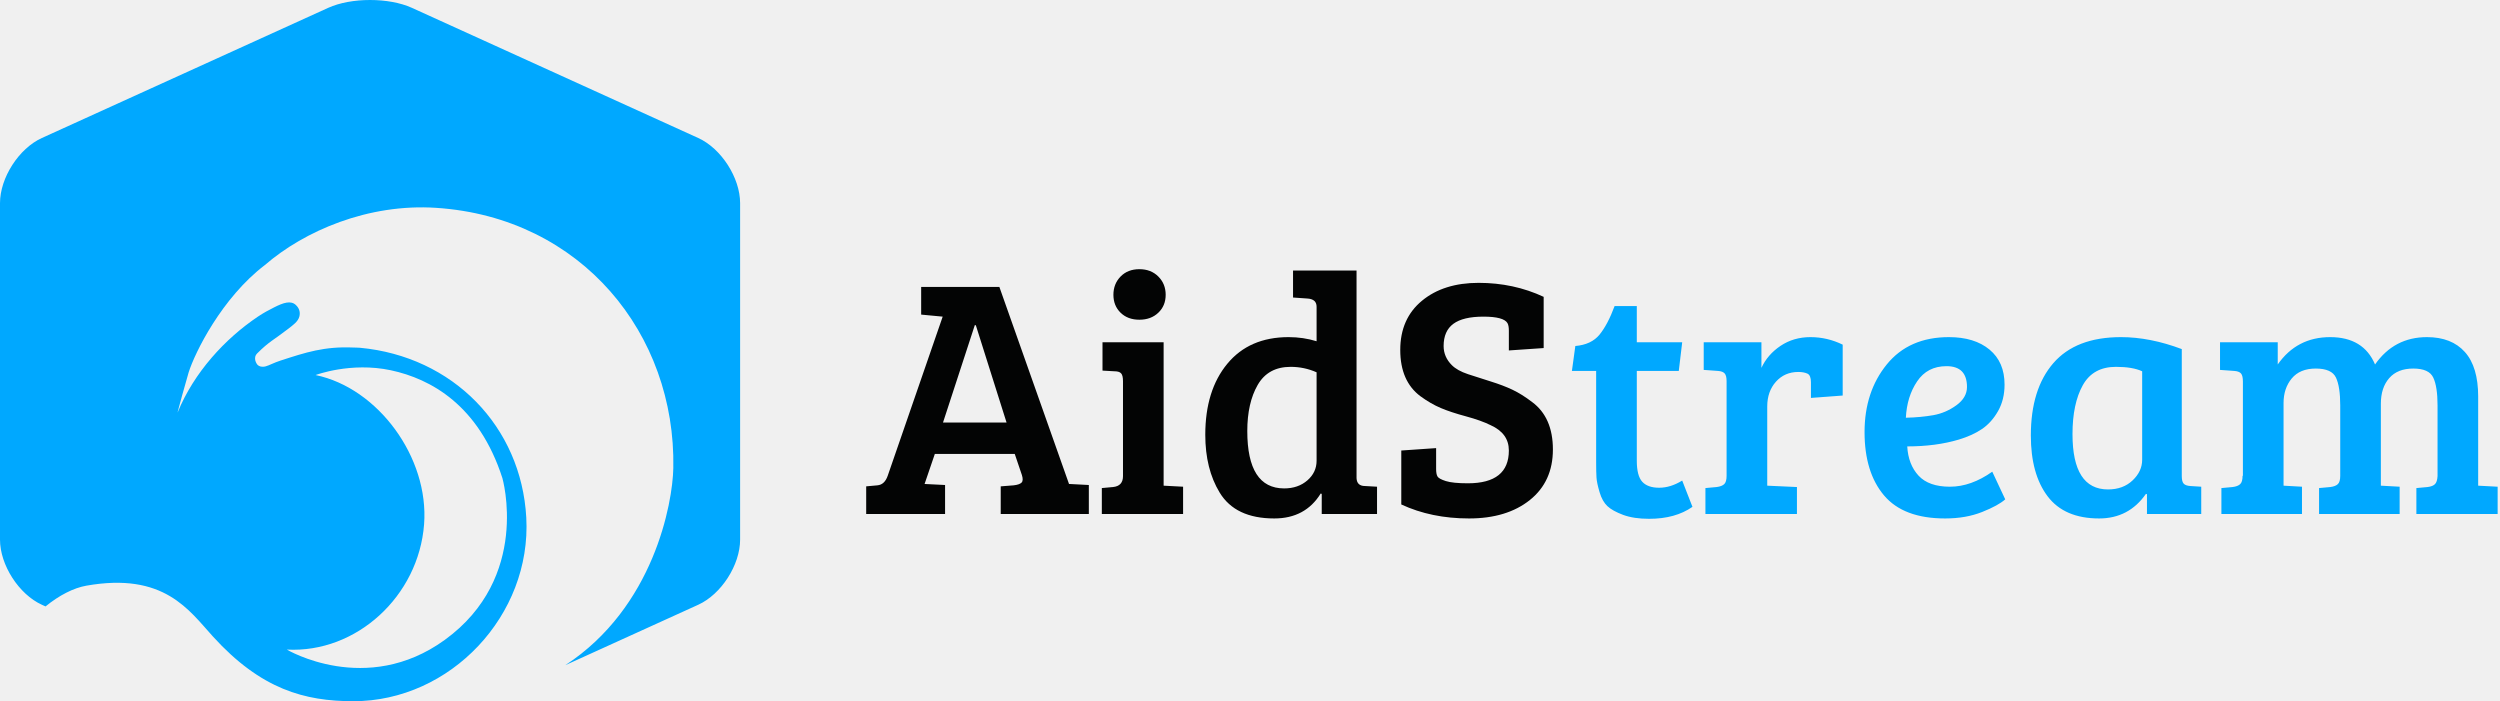
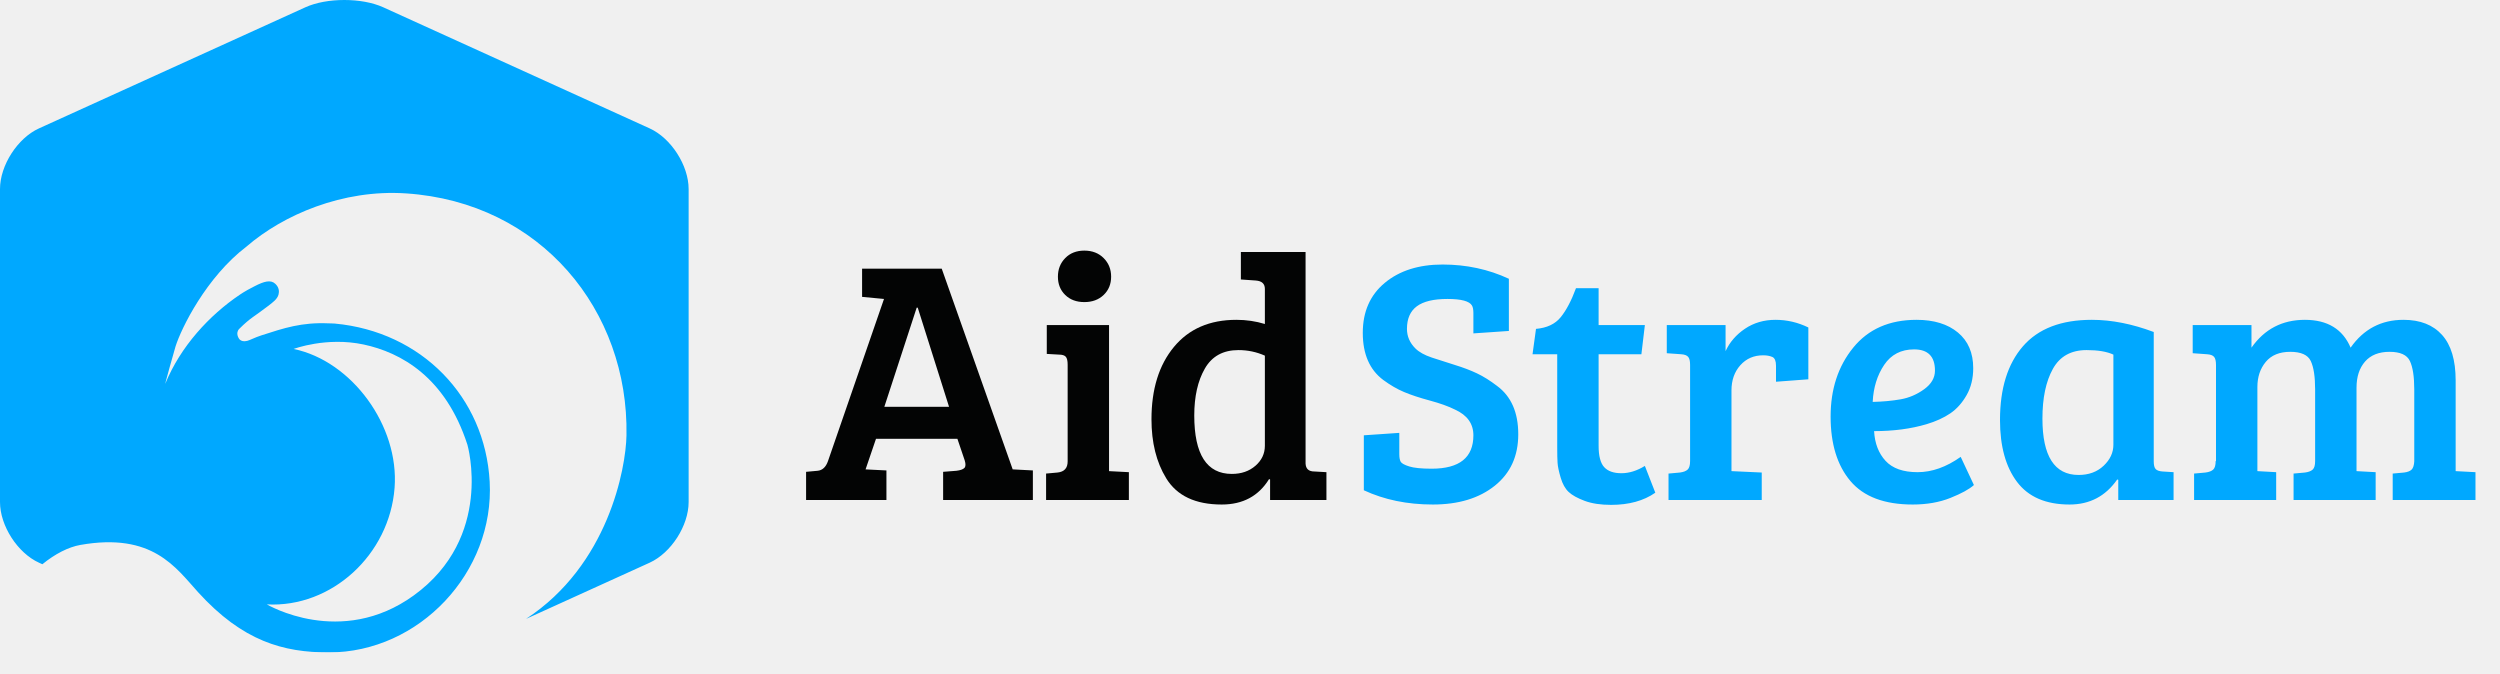
- <svg xmlns="http://www.w3.org/2000/svg" xmlns:xlink="http://www.w3.org/1999/xlink" width="107px" height="30px" viewBox="0 0 107 30" version="1.1">
+ <svg xmlns="http://www.w3.org/2000/svg" xmlns:xlink="http://www.w3.org/1999/xlink" width="115px" height="31px" viewBox="0 0 115 31" version="1.1">
  <defs>
-     <path id="path-1" d="M0,0.001 L106.954,0.001 L106.954,30.013 L0,30.013" />
+     <polyline id="path-1" points="0 0.001 106.954 0.001 106.954 30.013 0 30.013" />
  </defs>
-   <g id="Add-activity" stroke="none" stroke-width="1" fill="none" fill-rule="evenodd">
-     <g id="Activity-Detail---1" transform="translate(-16, -16)">
-       <g id="Group-3-+-AidS-+-tream" transform="translate(16, 16)">
-         <g id="Group-3">
-           <mask id="mask-2" fill="white">
-             <use xlink:href="#path-1" />
-           </mask>
-           <g id="Clip-2" />
-           <path d="M18.151,22.44 C18.369,19.585 16.183,16.607 13.507,16.052 C13.507,16.052 15.014,15.481 16.731,15.848 C18.436,16.214 20.494,17.337 21.502,20.461 C21.502,20.461 22.731,24.713 19.033,27.39 C15.671,29.824 12.275,27.802 12.275,27.802 C15.25,27.963 17.916,25.521 18.151,22.44 M1.949,25.955 C2.535,25.477 3.146,25.165 3.696,25.067 C7.022,24.479 8.089,26.117 9.114,27.243 C11.173,29.507 13.042,30.011 15.122,30.012 C19.286,30.014 22.754,26.322 22.525,22.154 C22.311,18.249 19.38,15.254 15.402,14.884 C15.301,14.875 15.217,14.879 15.117,14.874 C13.882,14.82 13.081,15.084 12.017,15.429 C11.711,15.528 11.516,15.642 11.371,15.68 C11.197,15.724 11.101,15.678 11.04,15.631 C10.984,15.588 10.81,15.322 11.01,15.123 C11.525,14.609 11.705,14.561 12.324,14.082 C12.55,13.908 12.755,13.763 12.812,13.55 C12.849,13.411 12.842,13.223 12.664,13.055 C12.448,12.851 12.138,12.949 11.723,13.16 C11.52,13.264 11.292,13.381 11.042,13.549 C9.624,14.501 8.302,15.944 7.605,17.647 C7.565,17.744 8.015,16.125 8.074,15.938 C8.341,15.091 9.491,12.749 11.339,11.342 C13.024,9.887 15.755,8.702 18.675,8.896 C24.893,9.309 28.925,14.297 28.818,20.029 C28.79,21.546 27.98,25.996 24.197,28.469 L29.884,25.884 C30.87,25.436 31.677,24.181 31.677,23.095 L31.677,8.695 C31.677,7.609 30.87,6.354 29.884,5.906 L17.631,0.336 C16.645,-0.112 15.032,-0.112 14.046,0.336 L1.793,5.906 C0.807,6.354 0,7.609 0,8.695 L0,23.095 C0,24.181 0.807,25.436 1.793,25.884" id="Fill-1" fill="#00A8FF" mask="url(#mask-2)" />
-         </g>
-         <path d="M37.994,20.363 L40.347,13.552 L39.426,13.465 L39.426,12.281 L42.773,12.281 L45.754,20.714 L45.769,20.714 L46.602,20.758 L46.602,22 L42.831,22 L42.831,20.816 L43.387,20.772 C43.552,20.753 43.664,20.714 43.723,20.655 C43.781,20.597 43.786,20.49 43.738,20.334 L43.431,19.428 L40.011,19.428 L39.572,20.714 L40.449,20.758 L40.449,22 L37.073,22 L37.073,20.816 L37.555,20.772 C37.76,20.753 37.906,20.616 37.994,20.363 L37.994,20.363 Z M41.721,13.918 L40.361,18.083 L43.08,18.083 L41.765,13.918 L41.721,13.918 Z M49.803,14.649 L49.803,20.787 L50.636,20.831 L50.636,22 L47.158,22 L47.158,20.889 L47.64,20.845 C47.922,20.816 48.064,20.66 48.064,20.378 L48.064,16.315 C48.064,16.149 48.037,16.037 47.983,15.979 C47.93,15.92 47.835,15.891 47.698,15.891 L47.187,15.862 L47.187,14.649 L49.803,14.649 Z M47.654,12.617 C47.654,12.305 47.757,12.045 47.961,11.835 C48.166,11.626 48.434,11.521 48.765,11.521 C49.096,11.521 49.367,11.626 49.576,11.835 C49.786,12.045 49.891,12.305 49.891,12.617 C49.891,12.929 49.786,13.185 49.576,13.384 C49.367,13.584 49.096,13.684 48.765,13.684 C48.434,13.684 48.166,13.584 47.961,13.384 C47.757,13.185 47.654,12.929 47.654,12.617 L47.654,12.617 Z M55.152,14.429 C55.571,14.429 55.97,14.488 56.35,14.605 L56.35,13.129 C56.35,12.914 56.224,12.797 55.97,12.778 L55.342,12.734 L55.342,11.579 L58.06,11.579 L58.06,20.465 C58.07,20.69 58.192,20.802 58.426,20.802 L58.937,20.831 L58.937,22 L56.57,22 L56.57,21.138 L56.526,21.123 C56.087,21.834 55.425,22.19 54.538,22.19 C53.427,22.19 52.648,21.82 52.2,21.079 C51.791,20.407 51.586,19.584 51.586,18.609 C51.586,17.343 51.9,16.329 52.529,15.569 C53.157,14.809 54.031,14.429 55.152,14.429 L55.152,14.429 Z M56.35,19.72 L56.35,15.935 C56,15.779 55.629,15.701 55.24,15.701 C54.597,15.701 54.126,15.959 53.829,16.475 C53.532,16.992 53.384,17.65 53.384,18.449 C53.384,20.085 53.91,20.904 54.962,20.904 C55.361,20.904 55.693,20.789 55.956,20.56 C56.219,20.331 56.35,20.051 56.35,19.72 L56.35,19.72 Z M62.825,20.685 C63.994,20.685 64.579,20.217 64.579,19.282 C64.579,18.794 64.321,18.434 63.804,18.2 C63.531,18.064 63.178,17.937 62.745,17.82 C62.311,17.703 61.95,17.584 61.663,17.462 C61.376,17.34 61.086,17.172 60.793,16.958 C60.219,16.529 59.931,15.869 59.931,14.977 C59.931,14.086 60.24,13.384 60.859,12.873 C61.478,12.361 62.287,12.106 63.285,12.106 C64.284,12.106 65.212,12.305 66.069,12.705 L66.069,14.897 L64.579,14.999 L64.579,14.152 C64.579,14.006 64.559,13.898 64.52,13.83 C64.413,13.645 64.07,13.552 63.49,13.552 C62.91,13.552 62.481,13.655 62.204,13.859 C61.926,14.064 61.787,14.381 61.787,14.809 C61.787,15.121 61.904,15.394 62.138,15.628 C62.294,15.784 62.525,15.913 62.832,16.015 C63.139,16.117 63.466,16.222 63.811,16.329 C64.157,16.437 64.464,16.553 64.732,16.68 C65,16.807 65.28,16.982 65.573,17.206 C66.167,17.645 66.464,18.322 66.464,19.238 C66.464,20.154 66.135,20.875 65.478,21.401 C64.82,21.927 63.953,22.19 62.876,22.19 C61.799,22.19 60.832,21.99 59.975,21.591 L59.975,19.282 L61.466,19.179 L61.466,20.071 C61.466,20.217 61.485,20.324 61.524,20.392 C61.563,20.461 61.683,20.526 61.882,20.59 C62.082,20.653 62.396,20.685 62.825,20.685 L62.825,20.685 Z" id="AidS" fill="#030404" />
-         <path d="M69.105,13.099 L70.055,13.099 L70.055,14.649 L71.998,14.649 L71.852,15.876 L70.055,15.876 L70.055,19.72 C70.055,20.149 70.133,20.448 70.288,20.619 C70.444,20.789 70.685,20.875 71.012,20.875 C71.338,20.875 71.667,20.772 71.998,20.568 L72.437,21.693 C71.95,22.034 71.331,22.205 70.581,22.205 C70.142,22.205 69.772,22.149 69.47,22.037 C69.168,21.924 68.944,21.8 68.798,21.664 C68.652,21.527 68.539,21.328 68.462,21.065 C68.384,20.802 68.34,20.595 68.33,20.443 C68.32,20.292 68.315,20.071 68.315,19.779 L68.315,15.876 L67.278,15.876 L67.424,14.809 C67.882,14.77 68.228,14.607 68.462,14.32 C68.695,14.032 68.91,13.626 69.105,13.099 L69.105,13.099 Z M73.898,20.363 L73.898,16.315 C73.898,16.159 73.872,16.049 73.818,15.986 C73.764,15.923 73.669,15.886 73.533,15.876 L72.919,15.832 L72.919,14.649 L75.389,14.649 L75.389,15.745 C75.564,15.365 75.837,15.051 76.208,14.802 C76.578,14.554 77.004,14.429 77.486,14.429 C77.969,14.429 78.429,14.537 78.867,14.751 L78.867,16.929 L77.508,17.031 L77.508,16.359 C77.508,16.164 77.46,16.042 77.362,15.993 C77.255,15.944 77.123,15.92 76.968,15.92 C76.578,15.92 76.259,16.059 76.01,16.337 C75.762,16.614 75.638,16.968 75.638,17.396 L75.638,20.787 L76.909,20.845 L76.909,22 L72.992,22 L72.992,20.889 L73.475,20.845 C73.621,20.826 73.728,20.785 73.796,20.721 C73.864,20.658 73.898,20.538 73.898,20.363 L73.898,20.363 Z M83.413,14.429 C84.144,14.429 84.723,14.607 85.152,14.963 C85.581,15.318 85.795,15.818 85.795,16.461 C85.795,16.89 85.702,17.267 85.517,17.594 C85.332,17.92 85.103,18.176 84.83,18.361 C84.558,18.546 84.226,18.697 83.837,18.814 C83.184,19.009 82.448,19.106 81.63,19.106 C81.659,19.623 81.82,20.039 82.112,20.356 C82.404,20.672 82.853,20.831 83.457,20.831 C84.061,20.831 84.665,20.616 85.269,20.188 L85.824,21.372 C85.629,21.547 85.301,21.727 84.838,21.912 C84.375,22.097 83.846,22.19 83.252,22.19 C82.063,22.19 81.191,21.861 80.636,21.203 C80.081,20.546 79.803,19.642 79.803,18.492 C79.803,17.343 80.12,16.378 80.753,15.599 C81.386,14.819 82.273,14.429 83.413,14.429 L83.413,14.429 Z M83.734,17.345 C84.036,17.126 84.187,16.865 84.187,16.563 C84.187,15.969 83.895,15.672 83.31,15.672 C82.765,15.672 82.346,15.888 82.054,16.322 C81.761,16.756 81.601,17.274 81.571,17.879 C82,17.869 82.392,17.832 82.748,17.769 C83.103,17.706 83.432,17.564 83.734,17.345 L83.734,17.345 Z M93.38,14.941 L93.38,20.378 C93.38,20.534 93.407,20.641 93.461,20.699 C93.514,20.758 93.609,20.792 93.746,20.802 L94.213,20.831 L94.213,22 L91.89,22 L91.89,21.152 L91.846,21.138 C91.359,21.839 90.691,22.19 89.843,22.19 C88.85,22.19 88.114,21.873 87.637,21.24 C87.159,20.607 86.92,19.74 86.92,18.639 C86.92,17.313 87.242,16.281 87.885,15.54 C88.528,14.8 89.493,14.429 90.779,14.429 C91.607,14.429 92.474,14.6 93.38,14.941 L93.38,14.941 Z M91.685,19.676 L91.685,15.891 C91.412,15.764 91.037,15.701 90.56,15.701 C89.907,15.701 89.434,15.964 89.142,16.49 C88.85,17.016 88.703,17.713 88.703,18.58 C88.703,20.159 89.21,20.948 90.223,20.948 C90.652,20.948 91.003,20.819 91.276,20.56 C91.549,20.302 91.685,20.007 91.685,19.676 L91.685,19.676 Z M95.017,15.832 L95.017,14.649 L97.487,14.649 L97.487,15.599 C98.033,14.819 98.781,14.429 99.731,14.429 C100.681,14.429 101.321,14.819 101.652,15.599 C102.198,14.819 102.939,14.429 103.874,14.429 C104.576,14.429 105.116,14.641 105.496,15.065 C105.876,15.489 106.066,16.125 106.066,16.972 L106.066,20.787 L106.899,20.831 L106.899,22 L103.421,22 L103.421,20.889 L103.903,20.845 C104.049,20.826 104.154,20.785 104.217,20.721 C104.281,20.658 104.317,20.543 104.327,20.378 L104.327,17.352 C104.327,16.816 104.266,16.419 104.144,16.161 C104.023,15.903 103.738,15.774 103.289,15.774 C102.841,15.774 102.498,15.91 102.259,16.183 C102.02,16.456 101.901,16.821 101.901,17.279 L101.901,20.787 L102.705,20.831 L102.705,22 L99.256,22 L99.256,20.889 L99.738,20.845 C99.884,20.826 99.991,20.785 100.059,20.721 C100.128,20.658 100.162,20.538 100.162,20.363 L100.162,17.352 C100.162,16.816 100.101,16.419 99.979,16.161 C99.857,15.903 99.57,15.774 99.117,15.774 C98.664,15.774 98.32,15.915 98.086,16.198 C97.853,16.48 97.736,16.831 97.736,17.25 L97.736,20.787 L98.525,20.831 L98.525,22 L95.076,22 L95.076,20.889 L95.558,20.845 C95.704,20.826 95.811,20.785 95.879,20.721 C95.948,20.658 95.982,20.538 95.982,20.363 L95.996,20.363 L95.996,16.329 C95.996,16.164 95.97,16.049 95.916,15.986 C95.862,15.923 95.767,15.886 95.631,15.876 L95.017,15.832 Z" id="tream" fill="#00A8FF" />
+   <g id="Symbols" stroke="none" stroke-width="1" fill="none" fill-rule="evenodd">
+     <g id="Logo">
+       <g id="Group-3">
+         <mask id="mask-2" fill="white">
+           <use xlink:href="#path-1" />
+         </mask>
+         <g id="Clip-2" />
+         <path d="M18.151,22.44 C18.369,19.585 16.183,16.607 13.507,16.052 C13.507,16.052 15.014,15.481 16.731,15.848 C18.436,16.214 20.494,17.337 21.502,20.461 C21.502,20.461 22.731,24.713 19.033,27.39 C15.671,29.824 12.275,27.802 12.275,27.802 C15.25,27.963 17.916,25.521 18.151,22.44 M1.949,25.955 C2.535,25.477 3.146,25.165 3.696,25.067 C7.022,24.479 8.089,26.117 9.114,27.243 C11.173,29.507 13.042,30.011 15.122,30.012 C19.286,30.014 22.754,26.322 22.525,22.154 C22.311,18.249 19.38,15.254 15.402,14.884 C15.301,14.875 15.217,14.879 15.117,14.874 C13.882,14.82 13.081,15.084 12.017,15.429 C11.711,15.528 11.516,15.642 11.371,15.68 C11.197,15.724 11.101,15.678 11.04,15.631 C10.984,15.588 10.81,15.322 11.01,15.123 C11.525,14.609 11.705,14.561 12.324,14.082 C12.55,13.908 12.755,13.763 12.812,13.55 C12.849,13.411 12.842,13.223 12.664,13.055 C12.448,12.851 12.138,12.949 11.723,13.16 C11.52,13.264 11.292,13.381 11.042,13.549 C9.624,14.501 8.302,15.944 7.605,17.647 C7.565,17.744 8.015,16.125 8.074,15.938 C8.341,15.091 9.491,12.749 11.339,11.342 C13.024,9.887 15.755,8.702 18.675,8.896 C24.893,9.309 28.925,14.297 28.818,20.029 C28.79,21.546 27.98,25.996 24.197,28.469 L29.884,25.884 C30.87,25.436 31.677,24.181 31.677,23.095 L31.677,8.695 C31.677,7.609 30.87,6.354 29.884,5.906 L17.631,0.336 C16.645,-0.112 15.032,-0.112 14.046,0.336 L1.793,5.906 C0.807,6.354 0,7.609 0,8.695 L0,23.095 C0,24.181 0.807,25.436 1.793,25.884" id="Fill-1" fill="#00A8FF" mask="url(#mask-2)" />
      </g>
+       <path d="M38.088,21.208 L40.664,13.752 L39.656,13.656 L39.656,12.36 L43.32,12.36 L46.584,21.592 L46.6,21.592 L47.512,21.64 L47.512,23 L43.384,23 L43.384,21.704 L43.992,21.656 C44.173,21.635 44.296,21.592 44.36,21.528 C44.424,21.464 44.429,21.347 44.376,21.176 L44.04,20.184 L40.296,20.184 L39.816,21.592 L40.776,21.64 L40.776,23 L37.08,23 L37.08,21.704 L37.608,21.656 C37.832,21.635 37.992,21.485 38.088,21.208 L38.088,21.208 Z M42.168,14.152 L40.68,18.712 L43.656,18.712 L42.216,14.152 L42.168,14.152 Z M51.016,14.952 L51.016,21.672 L51.928,21.72 L51.928,23 L48.12,23 L48.12,21.784 L48.648,21.736 C48.957,21.704 49.112,21.533 49.112,21.224 L49.112,16.776 C49.112,16.595 49.083,16.472 49.024,16.408 C48.965,16.344 48.861,16.312 48.712,16.312 L48.152,16.28 L48.152,14.952 L51.016,14.952 Z M48.664,12.728 C48.664,12.387 48.776,12.101 49,11.872 C49.224,11.643 49.517,11.528 49.88,11.528 C50.243,11.528 50.539,11.643 50.768,11.872 C50.997,12.101 51.112,12.387 51.112,12.728 C51.112,13.069 50.997,13.349 50.768,13.568 C50.539,13.787 50.243,13.896 49.88,13.896 C49.517,13.896 49.224,13.787 49,13.568 C48.776,13.349 48.664,13.069 48.664,12.728 L48.664,12.728 Z M56.872,14.712 C57.331,14.712 57.768,14.776 58.184,14.904 L58.184,13.288 C58.184,13.053 58.045,12.925 57.768,12.904 L57.08,12.856 L57.08,11.592 L60.056,11.592 L60.056,21.32 C60.067,21.565 60.2,21.688 60.456,21.688 L61.016,21.72 L61.016,23 L58.424,23 L58.424,22.056 L58.376,22.04 C57.896,22.819 57.171,23.208 56.2,23.208 C54.984,23.208 54.131,22.803 53.64,21.992 C53.192,21.256 52.968,20.355 52.968,19.288 C52.968,17.901 53.312,16.792 54,15.96 C54.688,15.128 55.645,14.712 56.872,14.712 L56.872,14.712 Z M58.184,20.504 L58.184,16.36 C57.8,16.189 57.395,16.104 56.968,16.104 C56.264,16.104 55.749,16.387 55.424,16.952 C55.099,17.517 54.936,18.237 54.936,19.112 C54.936,20.904 55.512,21.8 56.664,21.8 C57.101,21.8 57.464,21.675 57.752,21.424 C58.04,21.173 58.184,20.867 58.184,20.504 L58.184,20.504 Z" id="Aid" fill="#030404" />
+       <path d="M65.856,21.56 C67.136,21.56 67.776,21.048 67.776,20.024 C67.776,19.491 67.493,19.096 66.928,18.84 C66.629,18.691 66.243,18.552 65.768,18.424 C65.293,18.296 64.899,18.165 64.584,18.032 C64.269,17.899 63.952,17.715 63.632,17.48 C63.003,17.011 62.688,16.288 62.688,15.312 C62.688,14.336 63.027,13.568 63.704,13.008 C64.381,12.448 65.267,12.168 66.36,12.168 C67.453,12.168 68.469,12.387 69.408,12.824 L69.408,15.224 L67.776,15.336 L67.776,14.408 C67.776,14.248 67.755,14.131 67.712,14.056 C67.595,13.853 67.219,13.752 66.584,13.752 C65.949,13.752 65.48,13.864 65.176,14.088 C64.872,14.312 64.72,14.659 64.72,15.128 C64.72,15.469 64.848,15.768 65.104,16.024 C65.275,16.195 65.528,16.336 65.864,16.448 C66.2,16.56 66.557,16.675 66.936,16.792 C67.315,16.909 67.651,17.037 67.944,17.176 C68.237,17.315 68.544,17.507 68.864,17.752 C69.515,18.232 69.84,18.973 69.84,19.976 C69.84,20.979 69.48,21.768 68.76,22.344 C68.04,22.92 67.091,23.208 65.912,23.208 C64.733,23.208 63.675,22.989 62.736,22.552 L62.736,20.024 L64.368,19.912 L64.368,20.888 C64.368,21.048 64.389,21.165 64.432,21.24 C64.475,21.315 64.605,21.387 64.824,21.456 C65.043,21.525 65.387,21.56 65.856,21.56 L65.856,21.56 Z M72.496,13.256 L73.536,13.256 L73.536,14.952 L75.664,14.952 L75.504,16.296 L73.536,16.296 L73.536,20.504 C73.536,20.973 73.621,21.301 73.792,21.488 C73.963,21.675 74.227,21.768 74.584,21.768 C74.941,21.768 75.301,21.656 75.664,21.432 L76.144,22.664 C75.611,23.037 74.933,23.224 74.112,23.224 C73.632,23.224 73.227,23.163 72.896,23.04 C72.565,22.917 72.32,22.781 72.16,22.632 C72,22.483 71.877,22.264 71.792,21.976 C71.707,21.688 71.659,21.461 71.648,21.296 C71.637,21.131 71.632,20.888 71.632,20.568 L71.632,16.296 L70.496,16.296 L70.656,15.128 C71.157,15.085 71.536,14.907 71.792,14.592 C72.048,14.277 72.283,13.832 72.496,13.256 L72.496,13.256 Z M77.744,21.208 L77.744,16.776 C77.744,16.605 77.715,16.485 77.656,16.416 C77.597,16.347 77.493,16.307 77.344,16.296 L76.672,16.248 L76.672,14.952 L79.376,14.952 L79.376,16.152 C79.568,15.736 79.867,15.392 80.272,15.12 C80.677,14.848 81.144,14.712 81.672,14.712 C82.2,14.712 82.704,14.829 83.184,15.064 L83.184,17.448 L81.696,17.56 L81.696,16.824 C81.696,16.611 81.643,16.477 81.536,16.424 C81.419,16.371 81.275,16.344 81.104,16.344 C80.677,16.344 80.328,16.496 80.056,16.8 C79.784,17.104 79.648,17.491 79.648,17.96 L79.648,21.672 L81.04,21.736 L81.04,23 L76.752,23 L76.752,21.784 L77.28,21.736 C77.44,21.715 77.557,21.669 77.632,21.6 C77.707,21.531 77.744,21.4 77.744,21.208 L77.744,21.208 Z M88.16,14.712 C88.96,14.712 89.595,14.907 90.064,15.296 C90.533,15.685 90.768,16.232 90.768,16.936 C90.768,17.405 90.667,17.819 90.464,18.176 C90.261,18.533 90.011,18.813 89.712,19.016 C89.413,19.219 89.051,19.384 88.624,19.512 C87.909,19.725 87.104,19.832 86.208,19.832 C86.24,20.397 86.416,20.853 86.736,21.2 C87.056,21.547 87.547,21.72 88.208,21.72 C88.869,21.72 89.531,21.485 90.192,21.016 L90.8,22.312 C90.587,22.504 90.227,22.701 89.72,22.904 C89.213,23.107 88.635,23.208 87.984,23.208 C86.683,23.208 85.728,22.848 85.12,22.128 C84.512,21.408 84.208,20.419 84.208,19.16 C84.208,17.901 84.555,16.845 85.248,15.992 C85.941,15.139 86.912,14.712 88.16,14.712 L88.16,14.712 Z M88.512,17.904 C88.843,17.664 89.008,17.379 89.008,17.048 C89.008,16.397 88.688,16.072 88.048,16.072 C87.451,16.072 86.992,16.309 86.672,16.784 C86.352,17.259 86.176,17.827 86.144,18.488 C86.613,18.477 87.043,18.437 87.432,18.368 C87.821,18.299 88.181,18.144 88.512,17.904 L88.512,17.904 Z M99.072,15.272 L99.072,21.224 C99.072,21.395 99.101,21.512 99.16,21.576 C99.219,21.64 99.323,21.677 99.472,21.688 L99.984,21.72 L99.984,23 L97.44,23 L97.44,22.072 L97.392,22.056 C96.859,22.824 96.128,23.208 95.2,23.208 C94.112,23.208 93.307,22.861 92.784,22.168 C92.261,21.475 92,20.525 92,19.32 C92,17.869 92.352,16.739 93.056,15.928 C93.76,15.117 94.816,14.712 96.224,14.712 C97.131,14.712 98.08,14.899 99.072,15.272 L99.072,15.272 Z M97.216,20.456 L97.216,16.312 C96.917,16.173 96.507,16.104 95.984,16.104 C95.269,16.104 94.752,16.392 94.432,16.968 C94.112,17.544 93.952,18.307 93.952,19.256 C93.952,20.984 94.507,21.848 95.616,21.848 C96.085,21.848 96.469,21.707 96.768,21.424 C97.067,21.141 97.216,20.819 97.216,20.456 L97.216,20.456 Z M100.864,16.248 L100.864,14.952 L103.568,14.952 L103.568,15.992 C104.165,15.139 104.984,14.712 106.024,14.712 C107.064,14.712 107.765,15.139 108.128,15.992 C108.725,15.139 109.536,14.712 110.56,14.712 C111.328,14.712 111.92,14.944 112.336,15.408 C112.752,15.872 112.96,16.568 112.96,17.496 L112.96,21.672 L113.872,21.72 L113.872,23 L110.064,23 L110.064,21.784 L110.592,21.736 C110.752,21.715 110.867,21.669 110.936,21.6 C111.005,21.531 111.045,21.405 111.056,21.224 L111.056,17.912 C111.056,17.325 110.989,16.891 110.856,16.608 C110.723,16.325 110.411,16.184 109.92,16.184 C109.429,16.184 109.053,16.333 108.792,16.632 C108.531,16.931 108.4,17.331 108.4,17.832 L108.4,21.672 L109.28,21.72 L109.28,23 L105.504,23 L105.504,21.784 L106.032,21.736 C106.192,21.715 106.309,21.669 106.384,21.6 C106.459,21.531 106.496,21.4 106.496,21.208 L106.496,17.912 C106.496,17.325 106.429,16.891 106.296,16.608 C106.163,16.325 105.848,16.184 105.352,16.184 C104.856,16.184 104.48,16.339 104.224,16.648 C103.968,16.957 103.84,17.341 103.84,17.8 L103.84,21.672 L104.704,21.72 L104.704,23 L100.928,23 L100.928,21.784 L101.456,21.736 C101.616,21.715 101.733,21.669 101.808,21.6 C101.883,21.531 101.92,21.4 101.92,21.208 L101.936,21.208 L101.936,16.792 C101.936,16.611 101.907,16.485 101.848,16.416 C101.789,16.347 101.685,16.307 101.536,16.296 L100.864,16.248 Z" id="Stream" fill="#00A8FF" />
    </g>
  </g>
</svg>
